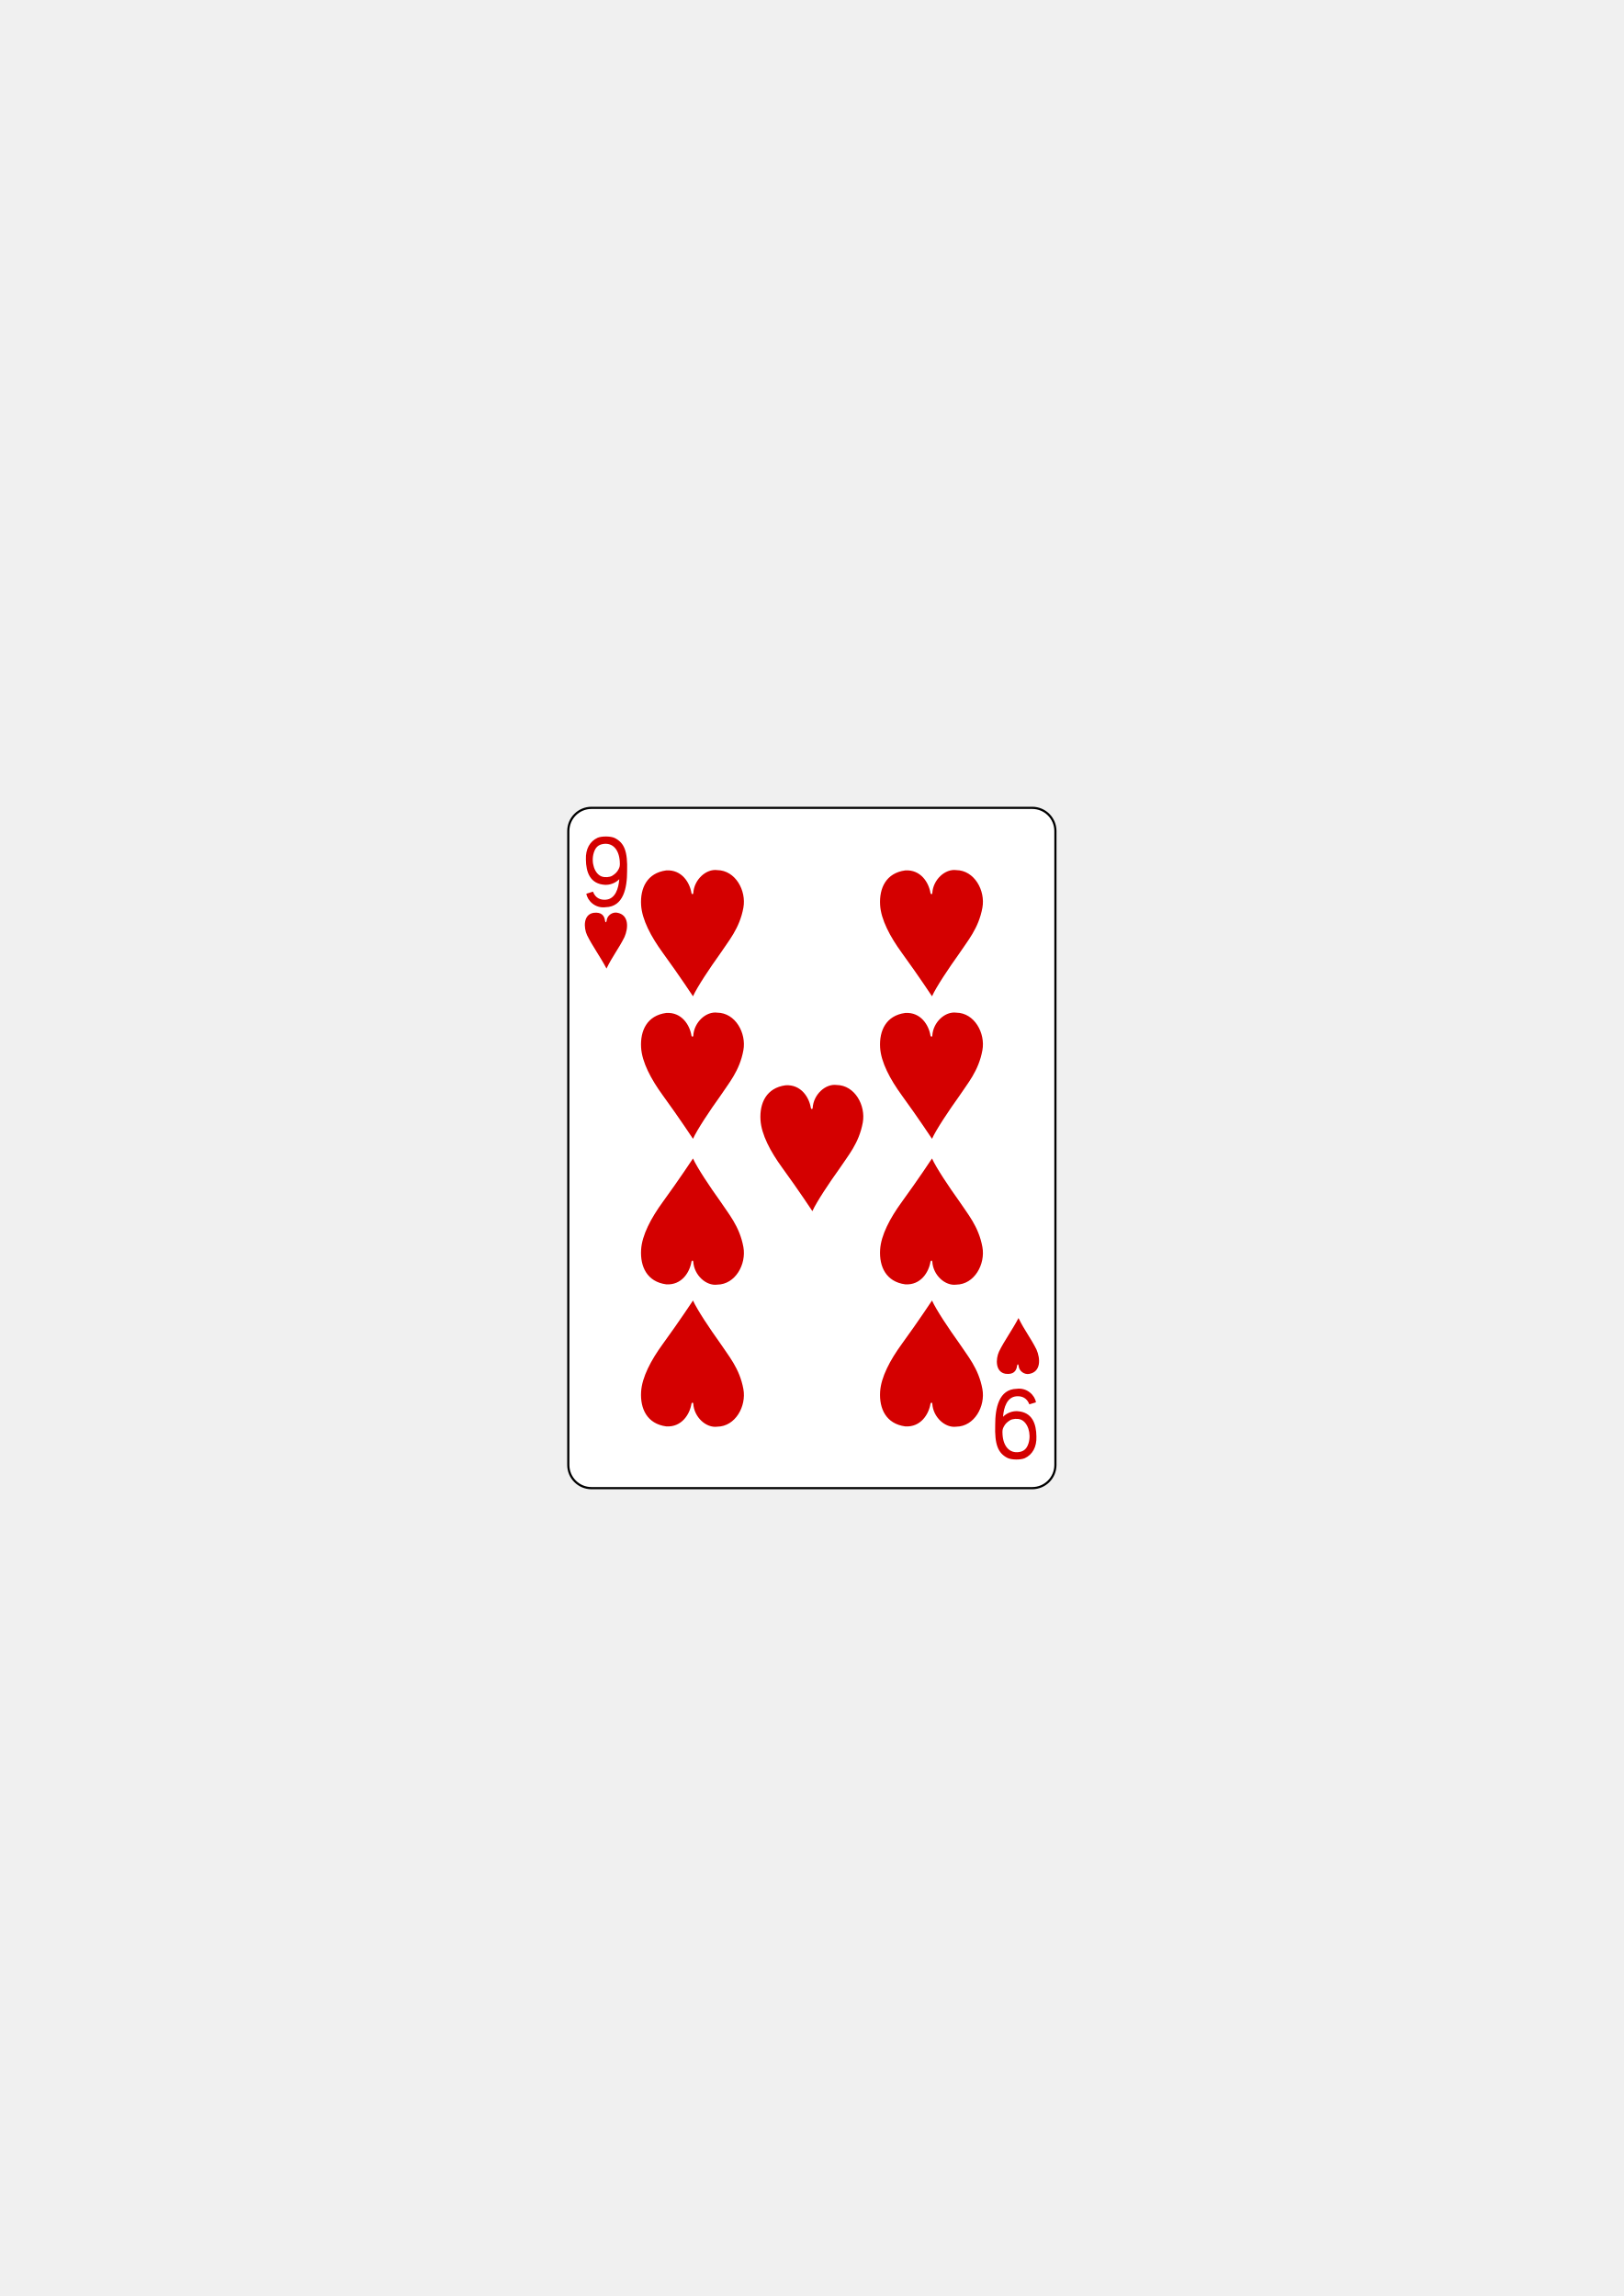
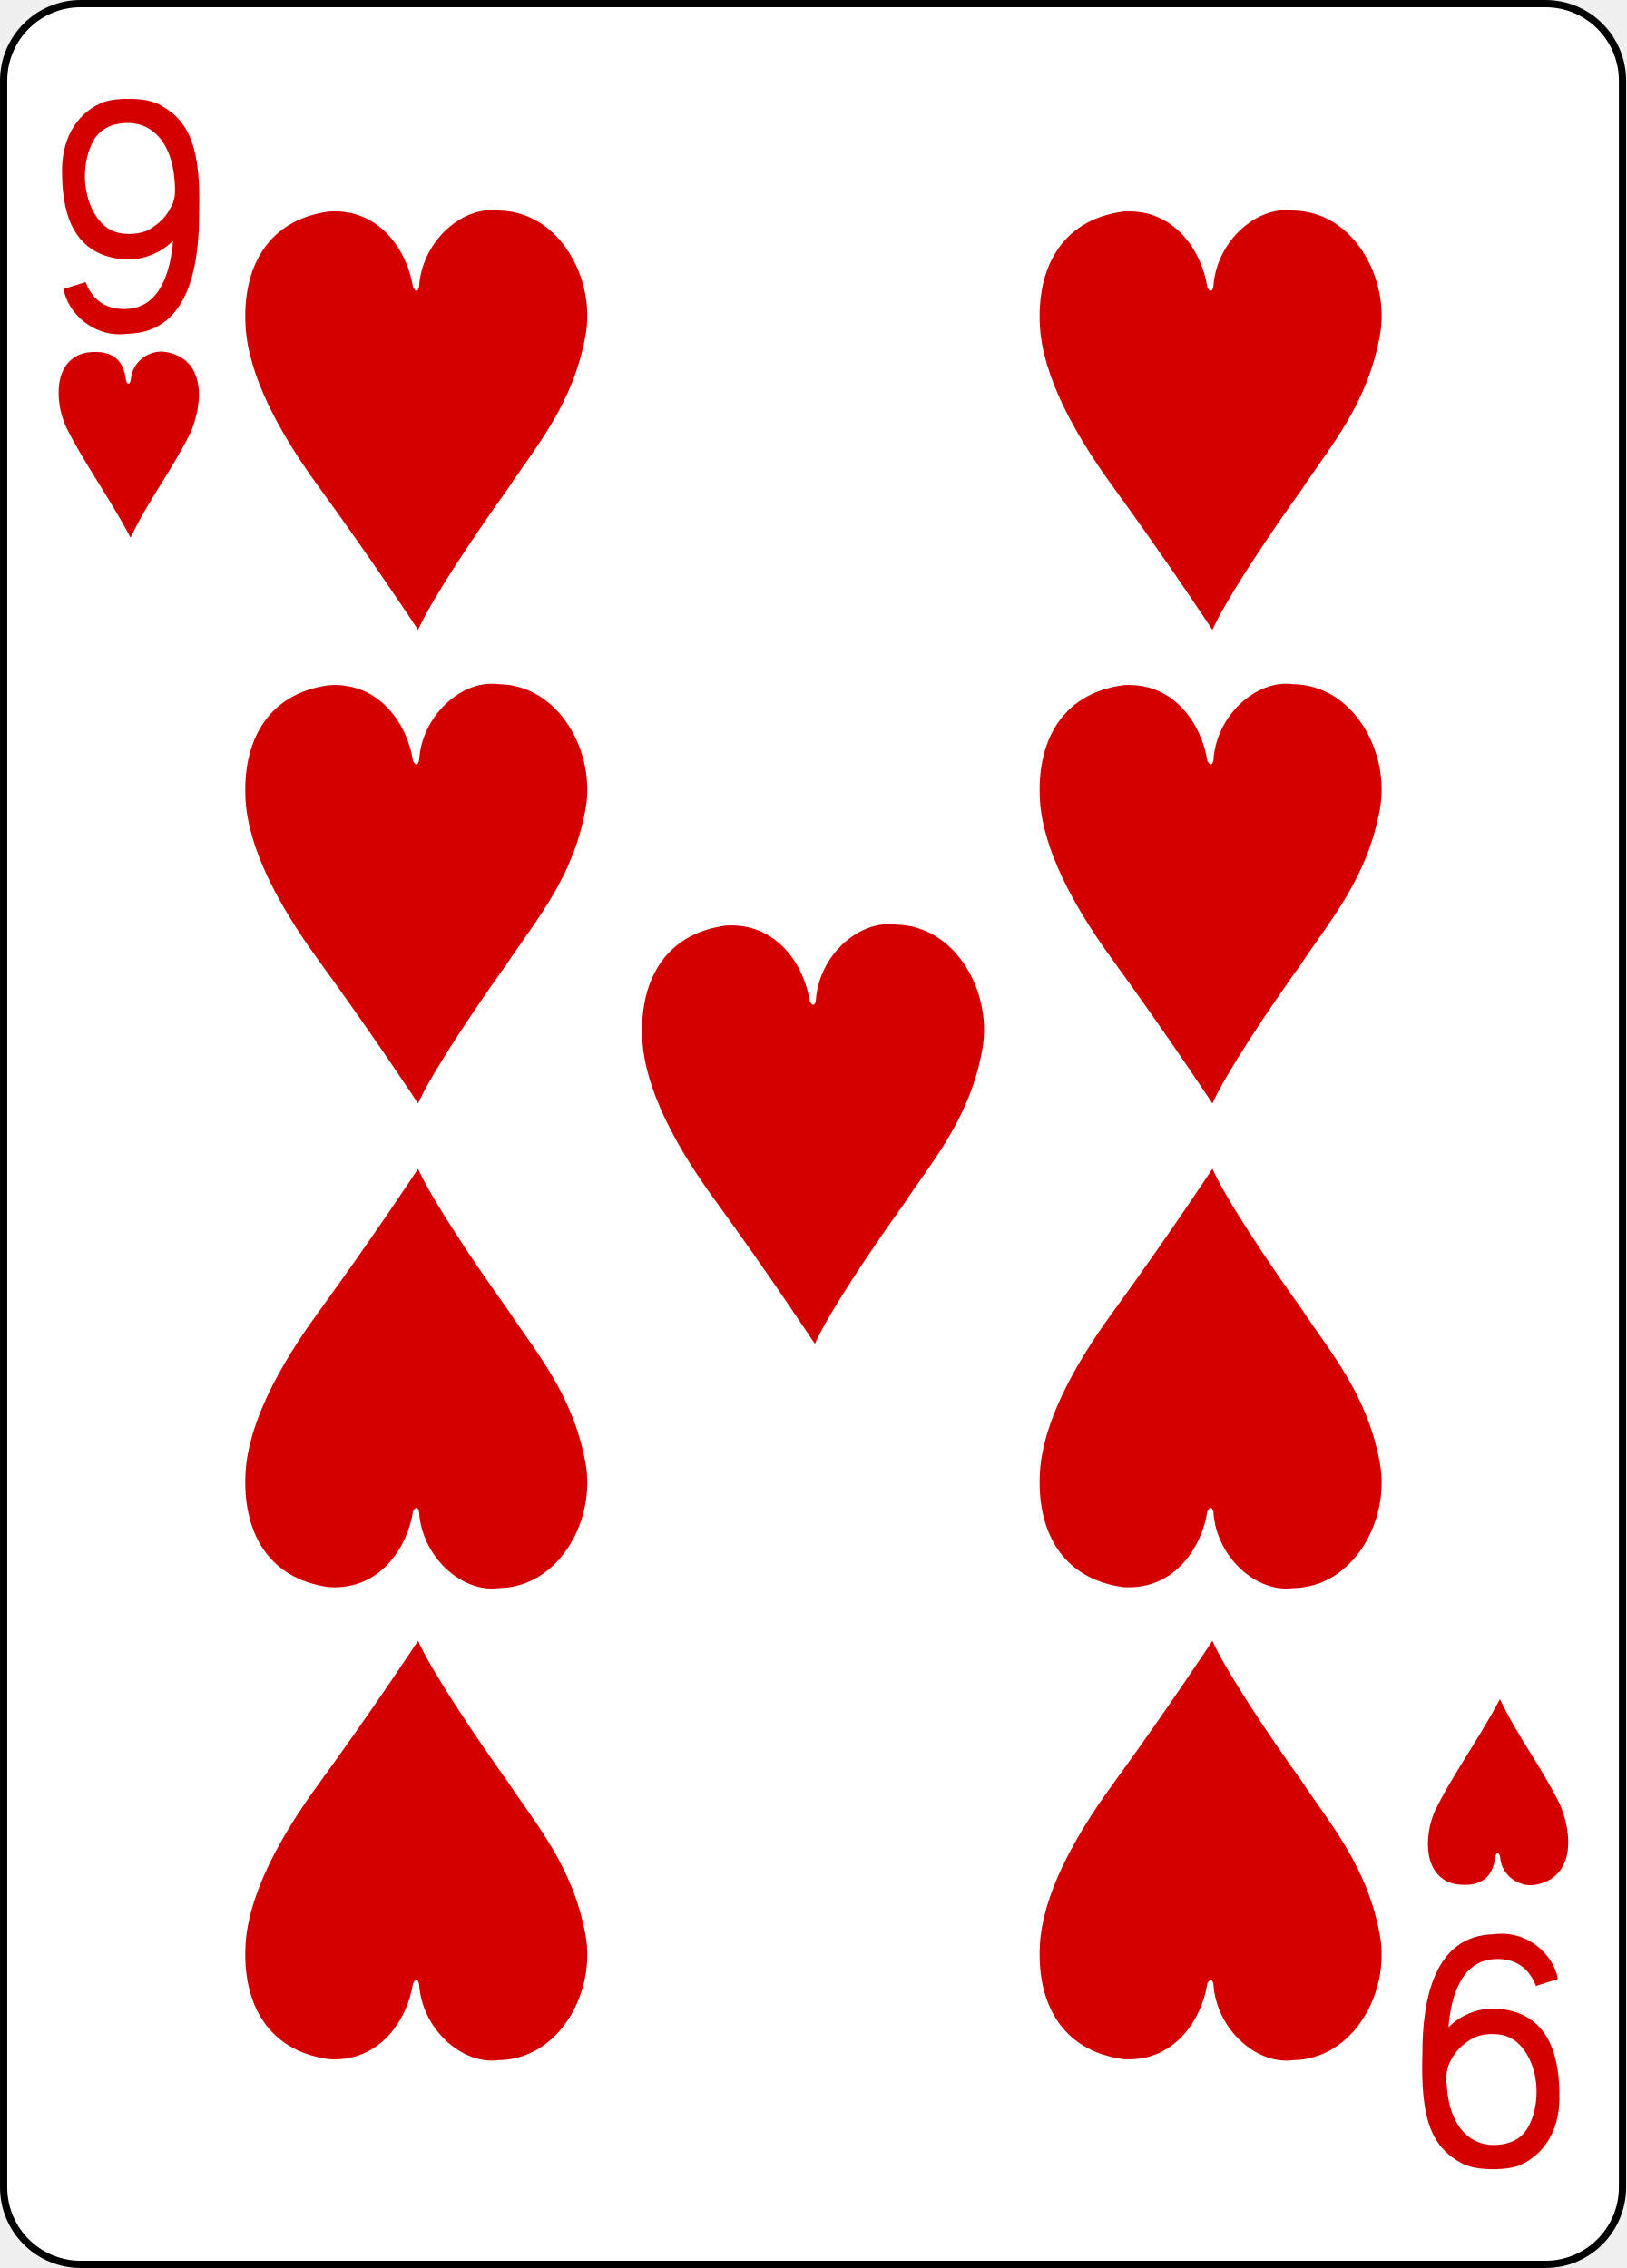
- <svg xmlns="http://www.w3.org/2000/svg" width="744.094" height="1052.362" id="svg4423" version="1.1">
+ <svg xmlns="http://www.w3.org/2000/svg" width="224.225" height="312.808" id="svg4423" version="1.1">
  <defs id="defs4425" />
-   <g id="layer1">
+   <g id="layer1" transform="translate(-259.9348,-369.7772)">
    <g transform="translate(-1536.849,-113.6612)" id="g8993" style="display:inline">
      <g id="g8871">
        <g transform="translate(-4683.875,2918.937)" id="g8817">
-           <rect ry="10.63" rx="10.63" style="fill:#ffffff;fill-opacity:1;stroke:#000000;stroke-width:0.997;stroke-miterlimit:4;stroke-opacity:1;stroke-dasharray:none;display:inline" id="rect6363" width="223.228" height="311.811" x="6481.158" y="-2435" />
+           <rect ry="10.63" rx="10.63" style="display:inline;fill:#ffffff;fill-opacity:1;stroke:#000000;stroke-width:0.997;stroke-miterlimit:4;stroke-dasharray:none;stroke-opacity:1" id="rect6363" width="223.228" height="311.811" x="6481.158" y="-2435" />
          <g id="g8631" transform="matrix(0.3010621,0,0,0.3010621,5727.131,-1950.525)">
            <g id="g8685" transform="translate(-1267.771,-112.9089)">
-               <path id="path7114" d="m 3799.815,-1365.606 10.053,-3.129 c 3.792,9.949 11.459,12.884 19.569,12.253 14.556,-1.132 19.386,-17.101 20.478,-31.221 -5.671,5.893 -14.197,8.887 -21.456,8.595 -23.192,-1.227 -29.128,-19.446 -29.345,-38.535 -0.644,-16.097 6.137,-27.754 17.765,-33.094 6.152,-2.712 20.244,-2.712 26.438,0.494 14.223,7.361 19.487,20.091 18.532,50.458 0.015,24.991 -5.396,54.099 -32.676,54.723 -15.77,2.14 -27.743,-9.898 -29.359,-20.544 z m 39.484,-27.382 c 4.733,-2.941 7.404,-5.7 9.525,-9.839 1.741,-3.397 2.331,-5.159 1.834,-12.192 -1.279,-18.12 -10.959,-28.392 -24.994,-26.351 -7.827,1.138 -12.101,5.442 -14.557,13.445 -4.536,14.778 1.214,32.078 11.986,36.062 4.859,1.797 12.338,1.278 16.205,-1.126 z" style="fill:#d40000;fill-opacity:1;display:inline" />
-               <path style="fill:#d40000;fill-opacity:1;display:inline" d="m 4484.179,-591.314 -10.053,3.129 c -3.792,-9.949 -11.459,-12.884 -19.569,-12.253 -14.556,1.132 -19.386,17.101 -20.478,31.221 5.671,-5.893 14.197,-8.887 21.456,-8.595 23.192,1.227 29.128,19.446 29.345,38.535 0.644,16.097 -6.137,27.754 -17.765,33.094 -6.152,2.712 -20.244,2.712 -26.438,-0.494 -14.223,-7.361 -19.487,-20.091 -18.532,-50.458 -0.015,-24.991 5.396,-54.099 32.676,-54.723 15.77,-2.14 27.743,9.898 29.359,20.544 z m -39.484,27.382 c -4.733,2.941 -7.404,5.7 -9.525,9.839 -1.741,3.397 -2.331,5.159 -1.834,12.192 1.279,18.12 10.959,28.392 24.994,26.351 7.827,-1.138 12.101,-5.442 14.557,-13.445 4.536,-14.778 -1.214,-32.078 -11.986,-36.062 -4.859,-1.797 -12.338,-1.278 -16.205,1.126 z" id="path7130" />
+               <path id="path7114" d="m 3799.815,-1365.606 10.053,-3.129 c 3.792,9.949 11.459,12.884 19.569,12.253 14.556,-1.132 19.386,-17.101 20.478,-31.221 -5.671,5.893 -14.197,8.887 -21.456,8.595 -23.192,-1.227 -29.128,-19.446 -29.345,-38.535 -0.644,-16.097 6.137,-27.754 17.765,-33.094 6.152,-2.712 20.244,-2.712 26.438,0.494 14.223,7.361 19.487,20.091 18.532,50.458 0.015,24.991 -5.396,54.099 -32.676,54.723 -15.77,2.14 -27.743,-9.898 -29.359,-20.544 z m 39.484,-27.382 c 4.733,-2.941 7.404,-5.7 9.525,-9.839 1.741,-3.397 2.331,-5.159 1.834,-12.192 -1.279,-18.12 -10.959,-28.392 -24.994,-26.351 -7.827,1.138 -12.101,5.442 -14.557,13.445 -4.536,14.778 1.214,32.078 11.986,36.062 4.859,1.797 12.338,1.278 16.205,-1.126 z" style="display:inline;fill:#d40000;fill-opacity:1" />
+               <path style="display:inline;fill:#d40000;fill-opacity:1" d="m 4484.179,-591.314 -10.053,3.129 c -3.792,-9.949 -11.459,-12.884 -19.569,-12.253 -14.556,1.132 -19.386,17.101 -20.478,31.221 5.671,-5.893 14.197,-8.887 21.456,-8.595 23.192,1.227 29.128,19.446 29.345,38.535 0.644,16.097 -6.137,27.754 -17.765,33.094 -6.152,2.712 -20.244,2.712 -26.438,-0.494 -14.223,-7.361 -19.487,-20.091 -18.532,-50.458 -0.015,-24.991 5.396,-54.099 32.676,-54.723 15.77,-2.14 27.743,9.898 29.359,20.544 z m -39.484,27.382 c -4.733,2.941 -7.404,5.7 -9.525,9.839 -1.741,3.397 -2.331,5.159 -1.834,12.192 1.279,18.12 10.959,28.392 24.994,26.351 7.827,-1.138 12.101,-5.442 14.557,-13.445 4.536,-14.778 -1.214,-32.078 -11.986,-36.062 -4.859,-1.797 -12.338,-1.278 -16.205,1.126 z" id="path7130" />
            </g>
          </g>
        </g>
      </g>
-       <path style="fill:#d40000;fill-opacity:1;display:inline" d="m 1805.866,542.262 c -1.583,-3.472 -1.757,-9.405 2.971,-10.208 3.562,-0.458 5.012,1.198 5.3,3.742 0.142,0.743 0.562,0.788 0.695,-0.058 0.204,-2.609 2.787,-4.133 4.806,-3.75 5.527,0.945 5.204,7.028 3.398,11.156 -2.731,5.479 -5.601,8.938 -8.245,14.452 -3.038,-5.741 -6.507,-10.405 -8.926,-15.333 z" id="path8636" />
-       <path id="path8558" d="m 1842.134,512.612 c 7.144,-0.474 10.868,5.627 11.595,10.436 0.433,0.764 0.671,0.549 0.837,-0.042 0.349,-6.174 5.875,-11.22 10.993,-10.53 8.328,0.108 13.389,9.375 11.966,17.219 -1.738,9.582 -6.9,15.351 -10.808,21.293 -4.421,6.152 -10.373,15.04 -12.29,19.317 0,0 -6.048,-9.205 -13.917,-20.03 -5.262,-7.239 -9.473,-15.082 -9.865,-21.835 -0.448,-7.715 2.719,-14.632 11.489,-15.828 z" style="fill:#d40000;fill-opacity:1;display:inline" />
-       <path id="path8560" d="m 1951.667,512.612 c 7.144,-0.474 10.868,5.627 11.595,10.436 0.433,0.764 0.671,0.549 0.837,-0.042 0.349,-6.174 5.875,-11.22 10.993,-10.53 8.328,0.108 13.389,9.375 11.966,17.219 -1.738,9.582 -6.9,15.351 -10.808,21.293 -4.421,6.152 -10.373,15.04 -12.29,19.317 0,0 -6.048,-9.205 -13.917,-20.03 -5.262,-7.239 -9.473,-15.082 -9.865,-21.835 -0.448,-7.715 2.719,-14.632 11.489,-15.828 z" style="fill:#d40000;fill-opacity:1;display:inline" />
-       <path id="path8562" d="m 1951.667,577.943 c 7.144,-0.474 10.868,5.627 11.595,10.436 0.433,0.764 0.671,0.549 0.837,-0.042 0.349,-6.174 5.875,-11.22 10.993,-10.53 8.328,0.108 13.389,9.375 11.966,17.219 -1.738,9.582 -6.9,15.351 -10.808,21.293 -4.421,6.152 -10.373,15.04 -12.29,19.317 0,0 -6.048,-9.205 -13.917,-20.03 -5.262,-7.239 -9.473,-15.082 -9.865,-21.835 -0.448,-7.715 2.719,-14.632 11.489,-15.828 z" style="fill:#d40000;fill-opacity:1;display:inline" />
-       <path id="path8564" d="m 1896.847,611.096 c 7.144,-0.474 10.868,5.627 11.595,10.436 0.433,0.764 0.671,0.549 0.837,-0.042 0.349,-6.174 5.875,-11.22 10.993,-10.53 8.328,0.108 13.389,9.375 11.966,17.219 -1.738,9.582 -6.9,15.351 -10.808,21.293 -4.421,6.152 -10.373,15.04 -12.29,19.317 0,0 -6.048,-9.205 -13.917,-20.03 -5.262,-7.239 -9.473,-15.082 -9.865,-21.835 -0.448,-7.715 2.719,-14.632 11.489,-15.828 z" style="fill:#d40000;fill-opacity:1;display:inline" />
-       <path id="path8566" d="m 1842.134,577.943 c 7.144,-0.474 10.868,5.627 11.595,10.436 0.433,0.764 0.671,0.549 0.837,-0.042 0.349,-6.174 5.875,-11.22 10.993,-10.53 8.328,0.108 13.389,9.375 11.966,17.219 -1.738,9.582 -6.9,15.351 -10.808,21.293 -4.421,6.152 -10.373,15.04 -12.29,19.317 0,0 -6.048,-9.205 -13.917,-20.03 -5.262,-7.239 -9.473,-15.082 -9.865,-21.835 -0.448,-7.715 2.719,-14.632 11.489,-15.828 z" style="fill:#d40000;fill-opacity:1;display:inline" />
-       <path id="path8606" d="m 1951.667,702.333 c 7.144,0.474 10.868,-5.627 11.595,-10.436 0.433,-0.764 0.671,-0.549 0.837,0.042 0.349,6.174 5.875,11.22 10.993,10.53 8.328,-0.108 13.389,-9.375 11.966,-17.219 -1.738,-9.582 -6.9,-15.351 -10.808,-21.293 -4.421,-6.152 -10.373,-15.04 -12.29,-19.317 0,0 -6.048,9.205 -13.917,20.03 -5.262,7.239 -9.473,15.082 -9.865,21.835 -0.448,7.715 2.719,14.632 11.489,15.828 z" style="fill:#d40000;fill-opacity:1;display:inline" />
-       <path id="path8608" d="m 1951.667,767.439 c 7.144,0.474 10.868,-5.627 11.595,-10.436 0.433,-0.764 0.671,-0.549 0.837,0.042 0.349,6.174 5.875,11.22 10.993,10.53 8.328,-0.108 13.389,-9.375 11.966,-17.219 -1.738,-9.582 -6.9,-15.351 -10.808,-21.293 -4.421,-6.152 -10.373,-15.04 -12.29,-19.317 0,0 -6.048,9.205 -13.917,20.03 -5.262,7.239 -9.473,15.082 -9.865,21.835 -0.448,7.715 2.719,14.632 11.489,15.828 z" style="fill:#d40000;fill-opacity:1;display:inline" />
-       <path id="path8610" d="m 1842.134,767.439 c 7.144,0.474 10.868,-5.627 11.595,-10.436 0.433,-0.764 0.671,-0.549 0.837,0.042 0.349,6.174 5.875,11.22 10.993,10.53 8.328,-0.108 13.389,-9.375 11.966,-17.219 -1.738,-9.582 -6.9,-15.351 -10.808,-21.293 -4.421,-6.152 -10.373,-15.04 -12.29,-19.317 0,0 -6.048,9.205 -13.917,20.03 -5.262,7.239 -9.473,15.082 -9.865,21.835 -0.448,7.715 2.719,14.632 11.489,15.828 z" style="fill:#d40000;fill-opacity:1;display:inline" />
-       <path id="path8612" d="m 1842.134,702.333 c 7.144,0.474 10.868,-5.627 11.595,-10.436 0.433,-0.764 0.671,-0.549 0.837,0.042 0.349,6.174 5.875,11.22 10.993,10.53 8.328,-0.108 13.389,-9.375 11.966,-17.219 -1.738,-9.582 -6.9,-15.351 -10.808,-21.293 -4.421,-6.152 -10.373,-15.04 -12.29,-19.317 0,0 -6.048,9.205 -13.917,20.03 -5.262,7.239 -9.473,15.082 -9.865,21.835 -0.448,7.715 2.719,14.632 11.489,15.828 z" style="fill:#d40000;fill-opacity:1;display:inline" />
-       <path id="path8662" d="m 1994.681,733.119 c -1.583,3.472 -1.757,9.405 2.971,10.208 3.562,0.458 5.012,-1.198 5.3,-3.742 0.142,-0.743 0.562,-0.788 0.695,0.058 0.204,2.609 2.787,4.133 4.806,3.75 5.527,-0.945 5.204,-7.028 3.398,-11.156 -2.731,-5.479 -5.601,-8.938 -8.245,-14.452 -3.038,5.741 -6.507,10.405 -8.926,15.333 z" style="fill:#d40000;fill-opacity:1;display:inline" />
+       <path style="display:inline;fill:#d40000;fill-opacity:1" d="m 1805.866,542.262 c -1.583,-3.472 -1.757,-9.405 2.971,-10.208 3.562,-0.458 5.012,1.198 5.3,3.742 0.142,0.743 0.562,0.788 0.695,-0.058 0.204,-2.609 2.787,-4.133 4.806,-3.75 5.527,0.945 5.204,7.028 3.398,11.156 -2.731,5.479 -5.601,8.938 -8.245,14.452 -3.038,-5.741 -6.507,-10.405 -8.926,-15.333 z" id="path8636" />
+       <path id="path8558" d="m 1842.134,512.612 c 7.144,-0.474 10.868,5.627 11.595,10.436 0.433,0.764 0.671,0.549 0.837,-0.042 0.349,-6.174 5.875,-11.22 10.993,-10.53 8.328,0.108 13.389,9.375 11.966,17.219 -1.738,9.582 -6.9,15.351 -10.808,21.293 -4.421,6.152 -10.373,15.04 -12.29,19.317 0,0 -6.048,-9.205 -13.917,-20.03 -5.262,-7.239 -9.473,-15.082 -9.865,-21.835 -0.448,-7.715 2.719,-14.632 11.489,-15.828 z" style="display:inline;fill:#d40000;fill-opacity:1" />
+       <path id="path8560" d="m 1951.667,512.612 c 7.144,-0.474 10.868,5.627 11.595,10.436 0.433,0.764 0.671,0.549 0.837,-0.042 0.349,-6.174 5.875,-11.22 10.993,-10.53 8.328,0.108 13.389,9.375 11.966,17.219 -1.738,9.582 -6.9,15.351 -10.808,21.293 -4.421,6.152 -10.373,15.04 -12.29,19.317 0,0 -6.048,-9.205 -13.917,-20.03 -5.262,-7.239 -9.473,-15.082 -9.865,-21.835 -0.448,-7.715 2.719,-14.632 11.489,-15.828 z" style="display:inline;fill:#d40000;fill-opacity:1" />
+       <path id="path8562" d="m 1951.667,577.943 c 7.144,-0.474 10.868,5.627 11.595,10.436 0.433,0.764 0.671,0.549 0.837,-0.042 0.349,-6.174 5.875,-11.22 10.993,-10.53 8.328,0.108 13.389,9.375 11.966,17.219 -1.738,9.582 -6.9,15.351 -10.808,21.293 -4.421,6.152 -10.373,15.04 -12.29,19.317 0,0 -6.048,-9.205 -13.917,-20.03 -5.262,-7.239 -9.473,-15.082 -9.865,-21.835 -0.448,-7.715 2.719,-14.632 11.489,-15.828 z" style="display:inline;fill:#d40000;fill-opacity:1" />
+       <path id="path8564" d="m 1896.847,611.096 c 7.144,-0.474 10.868,5.627 11.595,10.436 0.433,0.764 0.671,0.549 0.837,-0.042 0.349,-6.174 5.875,-11.22 10.993,-10.53 8.328,0.108 13.389,9.375 11.966,17.219 -1.738,9.582 -6.9,15.351 -10.808,21.293 -4.421,6.152 -10.373,15.04 -12.29,19.317 0,0 -6.048,-9.205 -13.917,-20.03 -5.262,-7.239 -9.473,-15.082 -9.865,-21.835 -0.448,-7.715 2.719,-14.632 11.489,-15.828 z" style="display:inline;fill:#d40000;fill-opacity:1" />
+       <path id="path8566" d="m 1842.134,577.943 c 7.144,-0.474 10.868,5.627 11.595,10.436 0.433,0.764 0.671,0.549 0.837,-0.042 0.349,-6.174 5.875,-11.22 10.993,-10.53 8.328,0.108 13.389,9.375 11.966,17.219 -1.738,9.582 -6.9,15.351 -10.808,21.293 -4.421,6.152 -10.373,15.04 -12.29,19.317 0,0 -6.048,-9.205 -13.917,-20.03 -5.262,-7.239 -9.473,-15.082 -9.865,-21.835 -0.448,-7.715 2.719,-14.632 11.489,-15.828 z" style="display:inline;fill:#d40000;fill-opacity:1" />
+       <path id="path8606" d="m 1951.667,702.333 c 7.144,0.474 10.868,-5.627 11.595,-10.436 0.433,-0.764 0.671,-0.549 0.837,0.042 0.349,6.174 5.875,11.22 10.993,10.53 8.328,-0.108 13.389,-9.375 11.966,-17.219 -1.738,-9.582 -6.9,-15.351 -10.808,-21.293 -4.421,-6.152 -10.373,-15.04 -12.29,-19.317 0,0 -6.048,9.205 -13.917,20.03 -5.262,7.239 -9.473,15.082 -9.865,21.835 -0.448,7.715 2.719,14.632 11.489,15.828 z" style="display:inline;fill:#d40000;fill-opacity:1" />
+       <path id="path8608" d="m 1951.667,767.439 c 7.144,0.474 10.868,-5.627 11.595,-10.436 0.433,-0.764 0.671,-0.549 0.837,0.042 0.349,6.174 5.875,11.22 10.993,10.53 8.328,-0.108 13.389,-9.375 11.966,-17.219 -1.738,-9.582 -6.9,-15.351 -10.808,-21.293 -4.421,-6.152 -10.373,-15.04 -12.29,-19.317 0,0 -6.048,9.205 -13.917,20.03 -5.262,7.239 -9.473,15.082 -9.865,21.835 -0.448,7.715 2.719,14.632 11.489,15.828 z" style="display:inline;fill:#d40000;fill-opacity:1" />
+       <path id="path8610" d="m 1842.134,767.439 c 7.144,0.474 10.868,-5.627 11.595,-10.436 0.433,-0.764 0.671,-0.549 0.837,0.042 0.349,6.174 5.875,11.22 10.993,10.53 8.328,-0.108 13.389,-9.375 11.966,-17.219 -1.738,-9.582 -6.9,-15.351 -10.808,-21.293 -4.421,-6.152 -10.373,-15.04 -12.29,-19.317 0,0 -6.048,9.205 -13.917,20.03 -5.262,7.239 -9.473,15.082 -9.865,21.835 -0.448,7.715 2.719,14.632 11.489,15.828 z" style="display:inline;fill:#d40000;fill-opacity:1" />
+       <path id="path8612" d="m 1842.134,702.333 c 7.144,0.474 10.868,-5.627 11.595,-10.436 0.433,-0.764 0.671,-0.549 0.837,0.042 0.349,6.174 5.875,11.22 10.993,10.53 8.328,-0.108 13.389,-9.375 11.966,-17.219 -1.738,-9.582 -6.9,-15.351 -10.808,-21.293 -4.421,-6.152 -10.373,-15.04 -12.29,-19.317 0,0 -6.048,9.205 -13.917,20.03 -5.262,7.239 -9.473,15.082 -9.865,21.835 -0.448,7.715 2.719,14.632 11.489,15.828 z" style="display:inline;fill:#d40000;fill-opacity:1" />
+       <path id="path8662" d="m 1994.681,733.119 c -1.583,3.472 -1.757,9.405 2.971,10.208 3.562,0.458 5.012,-1.198 5.3,-3.742 0.142,-0.743 0.562,-0.788 0.695,0.058 0.204,2.609 2.787,4.133 4.806,3.75 5.527,-0.945 5.204,-7.028 3.398,-11.156 -2.731,-5.479 -5.601,-8.938 -8.245,-14.452 -3.038,5.741 -6.507,10.405 -8.926,15.333 z" style="display:inline;fill:#d40000;fill-opacity:1" />
    </g>
  </g>
</svg>
